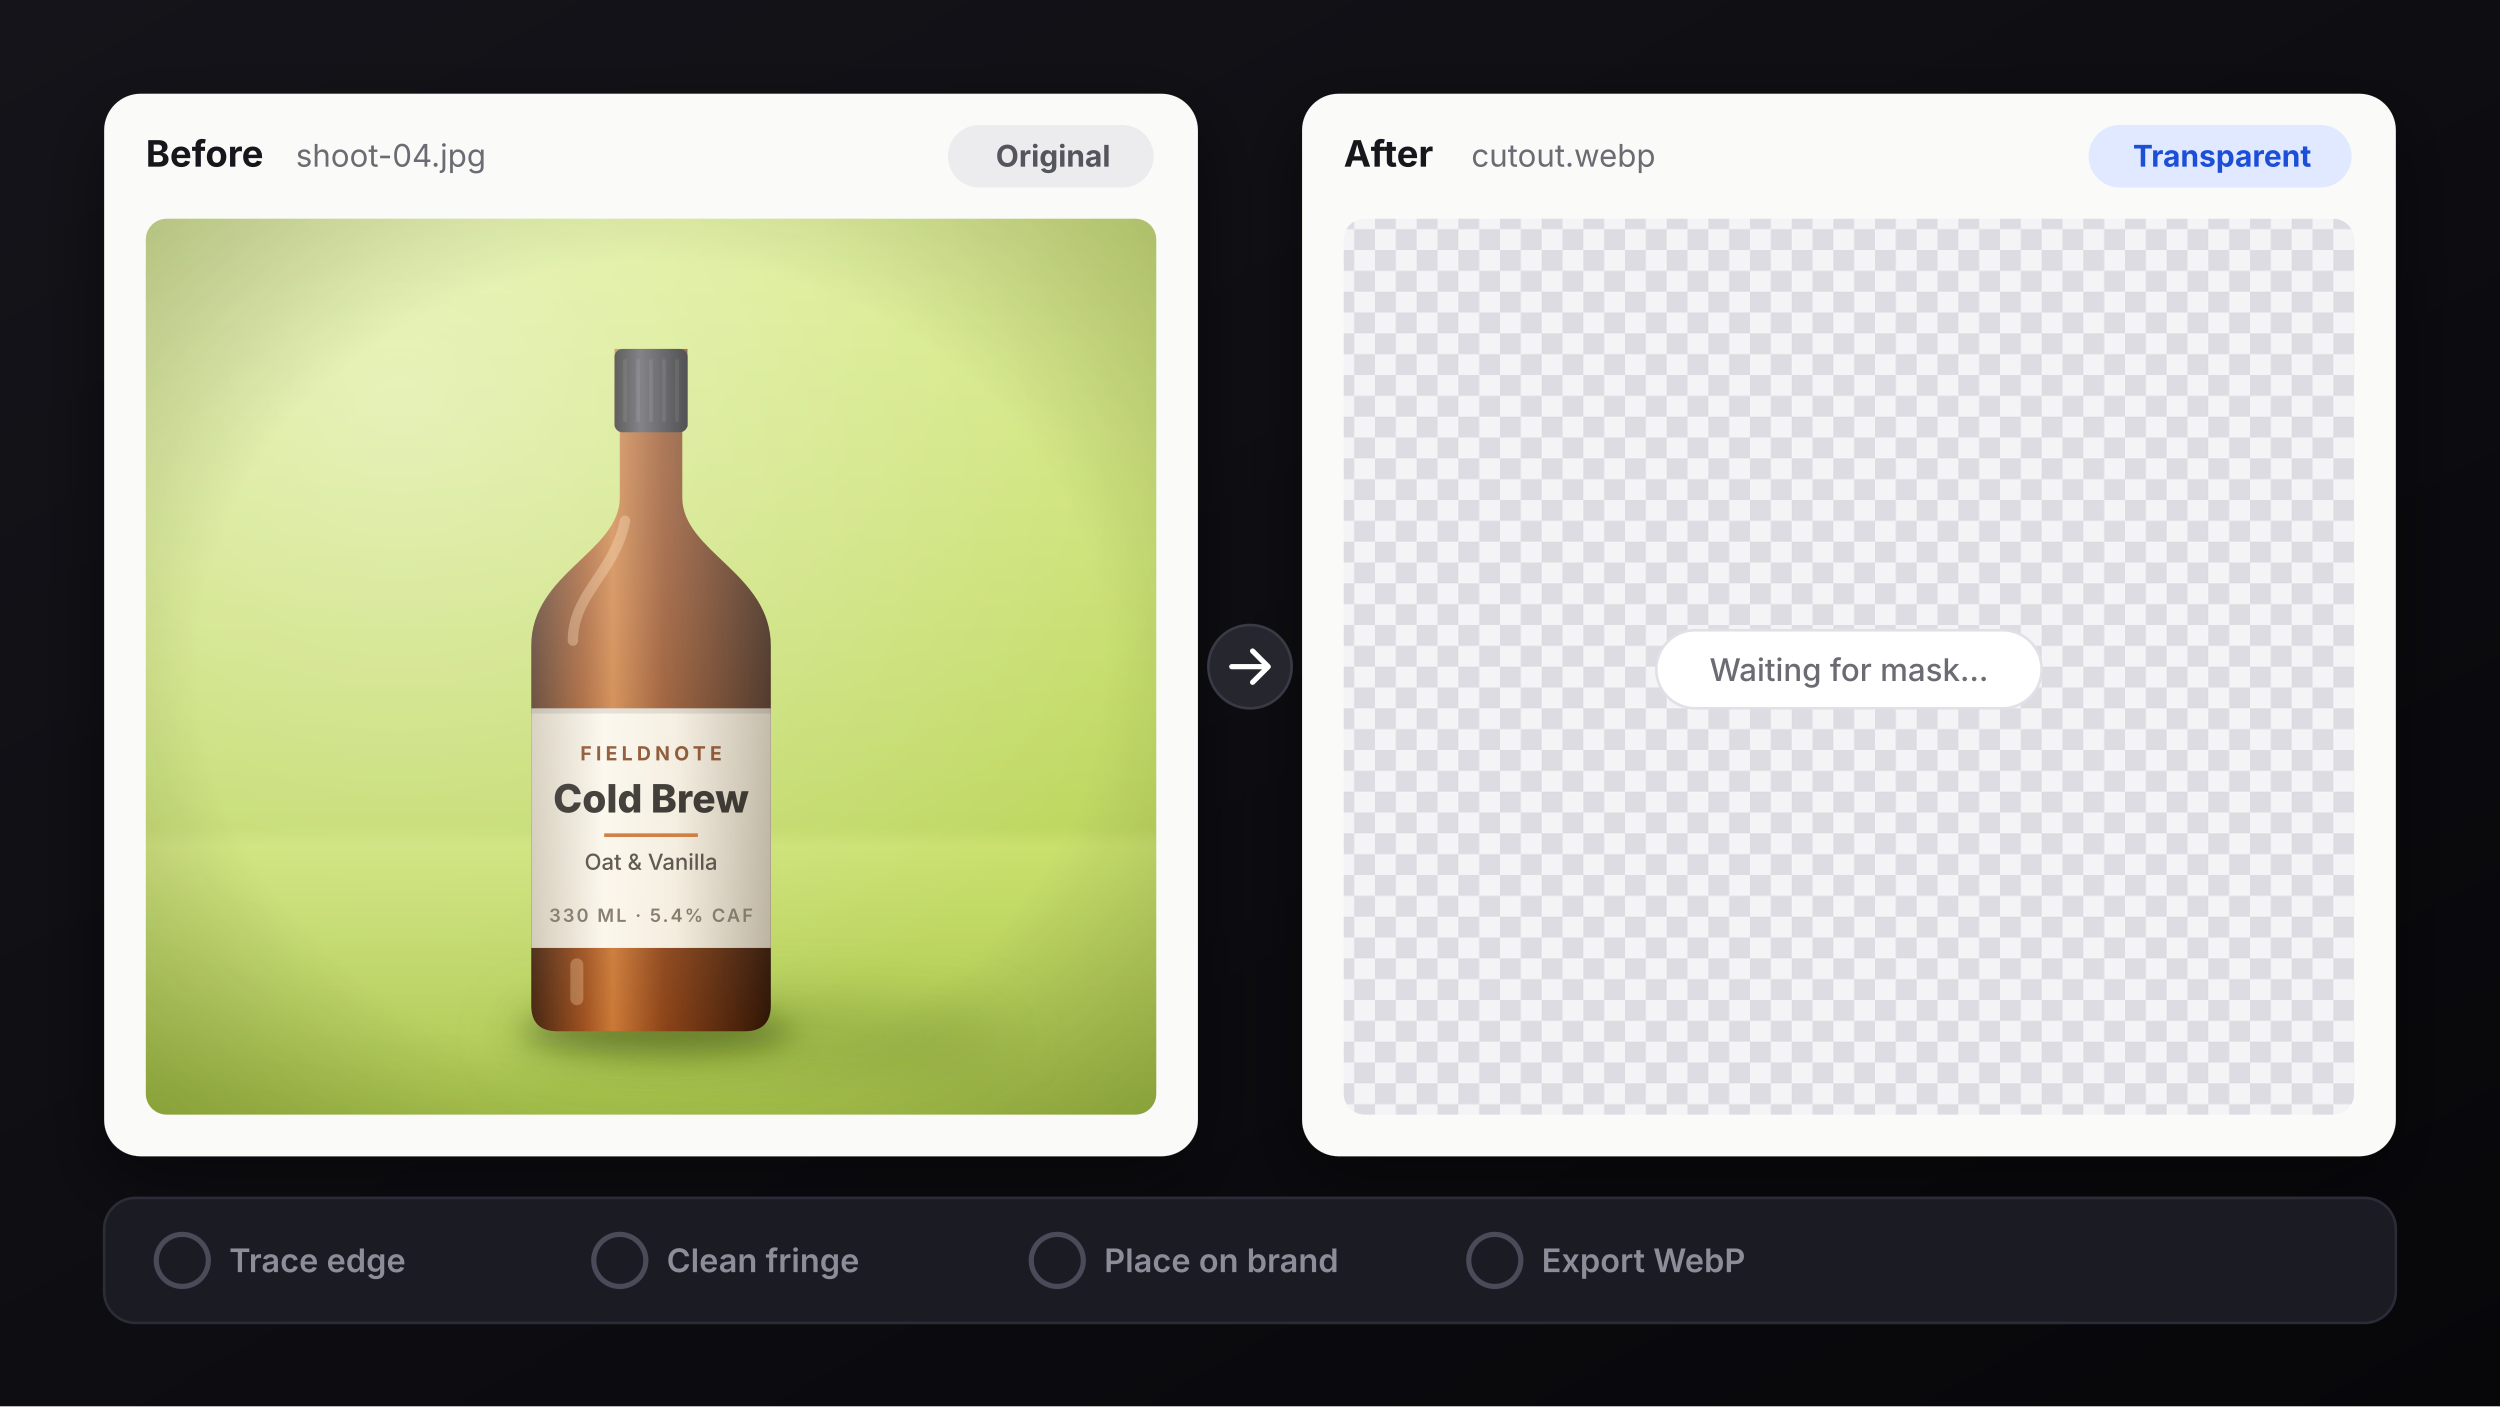
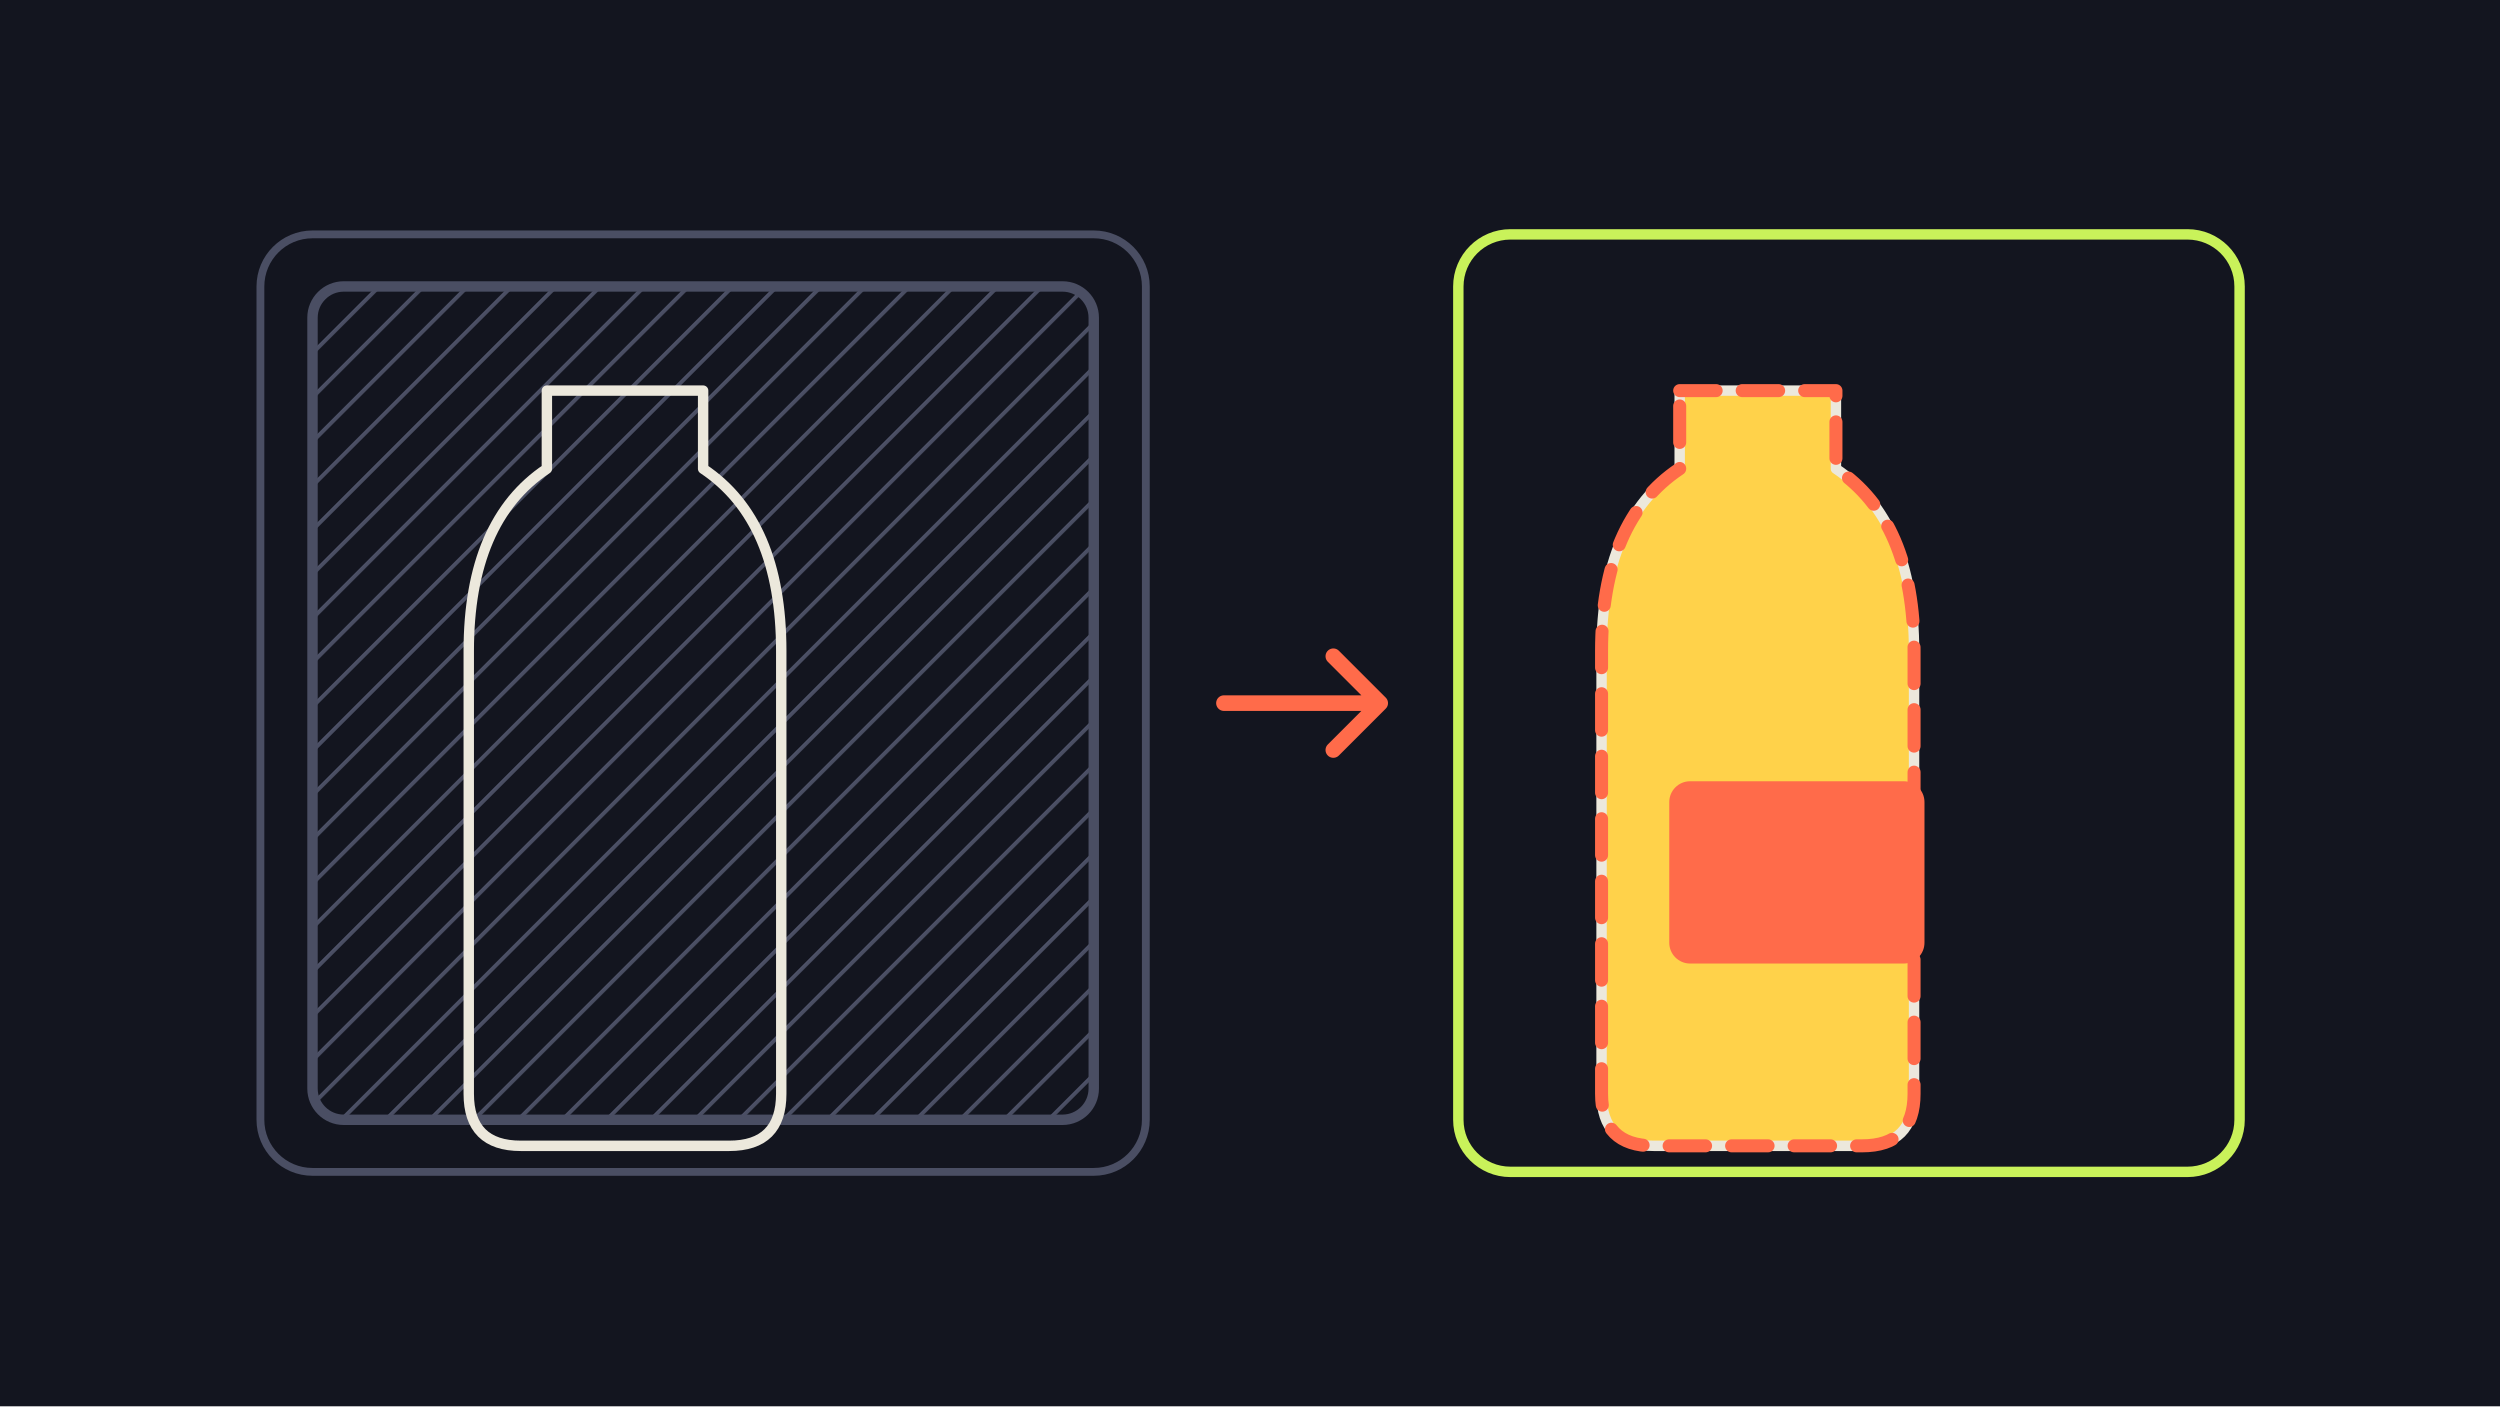
- <svg xmlns="http://www.w3.org/2000/svg" viewBox="0 0 960 540" width="960" height="540" font-family="Inter, Helvetica Neue, Helvetica, Arial, sans-serif">
+ <svg xmlns="http://www.w3.org/2000/svg" viewBox="0 0 960 540" width="960" height="540">
  <defs>
-     <linearGradient id="bg" x1="0" y1="0" x2="1" y2="1">
-       <stop offset="0" stop-color="#14141a" />
-       <stop offset="1" stop-color="#07070a" />
-     </linearGradient>
-     <filter id="sh" x="-20%" y="-20%" width="140%" height="160%">
-       <feDropShadow dx="0" dy="10" stdDeviation="14" flood-color="#000" flood-opacity=".45" />
-     </filter>
-     <filter id="sh2" x="-20%" y="-30%" width="140%" height="180%">
-       <feDropShadow dx="0" dy="4" stdDeviation="6" flood-color="#0b1020" flood-opacity=".18" />
-     </filter>
-     <path id="bp" pathLength="1000" d="M-14-262H14V-232H12V-205C12 -184 46 -176 46 -148V-10Q46 0 36 0H-36Q-46 0-46-10V-148C-46-176-12-184-12-205V-232H-14Z" />
-     <linearGradient id="glass" x1="0" y1="0" x2="1" y2="0">
-       <stop offset="0" stop-color="#3f1c07" />
-       <stop offset=".22" stop-color="#9a4a16" />
-       <stop offset=".34" stop-color="#c9742e" />
-       <stop offset=".55" stop-color="#8a3f12" />
-       <stop offset="1" stop-color="#2e1404" />
-     </linearGradient>
-     <linearGradient id="lab" x1="0" y1="0" x2="1" y2="0">
-       <stop offset="0" stop-color="#cfc6b2" />
-       <stop offset=".3" stop-color="#fbf6ea" />
-       <stop offset=".6" stop-color="#f3ecdc" />
-       <stop offset="1" stop-color="#b9b09c" />
-     </linearGradient>
-     <linearGradient id="cap" x1="0" y1="0" x2="1" y2="0">
-       <stop offset="0" stop-color="#111" />
-       <stop offset=".35" stop-color="#4a4a52" />
-       <stop offset="1" stop-color="#0c0c0e" />
-     </linearGradient>
-     <linearGradient id="lime" x1="0" y1="0" x2="0" y2="1">
-       <stop offset="0" stop-color="#d9ec8a" />
-       <stop offset=".68" stop-color="#bfd862" />
-       <stop offset=".7" stop-color="#c9e06d" />
-       <stop offset="1" stop-color="#a9c44c" />
-     </linearGradient>
-     <radialGradient id="key" cx=".25" cy=".2" r=".8">
-       <stop offset="0" stop-color="#fff" stop-opacity=".45" />
-       <stop offset="1" stop-color="#fff" stop-opacity="0" />
-     </radialGradient>
-     <radialGradient id="vig" cx=".5" cy=".5" r=".75">
-       <stop offset=".6" stop-color="#000" stop-opacity="0" />
-       <stop offset="1" stop-color="#2a3a00" stop-opacity=".28" />
-     </radialGradient>
-     <radialGradient id="brand" cx=".5" cy=".38" r=".8">
-       <stop offset="0" stop-color="#3b6fe0" />
-       <stop offset="1" stop-color="#1c3f9a" />
-     </radialGradient>
-     <filter id="blur6" x="-50%" y="-200%" width="200%" height="500%">
-       <feGaussianBlur stdDeviation="6" />
-     </filter>
-     <filter id="blur12" x="-50%" y="-200%" width="200%" height="500%">
-       <feGaussianBlur stdDeviation="12" />
-     </filter>
-     <pattern id="chk" width="16" height="16" patternUnits="userSpaceOnUse">
-       <rect width="16" height="16" fill="#f4f4f6" />
-       <rect width="8" height="8" fill="#dcdce2" />
-       <rect x="8" y="8" width="8" height="8" fill="#dcdce2" />
+     <pattern id="hff6b4a" width="12" height="12" patternUnits="userSpaceOnUse" patternTransform="rotate(45)">
+       <line x1="0" y1="0" x2="0" y2="12" stroke="#ff6b4a" stroke-width="3" />
    </pattern>
-     <clipPath id="imA">
-       <rect x="56" y="84" width="388" height="344" rx="8" />
-     </clipPath>
-     <clipPath id="imB">
-       <rect x="516" y="84" width="388" height="344" rx="8" />
-     </clipPath>
-     <mask id="outside">
-       <rect x="0" y="0" width="960" height="540" fill="#fff" />
-       <use href="#bp" transform="translate(250 396)" fill="#000" />
-     </mask>
-     <g id="bottle">
-       <use href="#bp" fill="url(#glass)" />
-       <path d="M-30-150C-30-168-14-176-10-196" stroke="#ffd9a8" stroke-opacity=".35" stroke-width="4" fill="none" stroke-linecap="round" />
-       <rect x="-31" y="-28" width="5" height="18" rx="2.5" fill="#ffd9a8" opacity=".3" />
-       <rect x="-46" y="-124" width="92" height="92" fill="url(#lab)" />
-       <rect x="-46" y="-124" width="92" height="2" fill="#000" opacity=".12" />
-       <text x="0" y="-104" text-anchor="middle" font-size="7.5" font-weight="700" letter-spacing="1.6" fill="#7a3a12">FIELDNOTE</text>
-       <text x="0" y="-84" text-anchor="middle" font-size="15" font-weight="800" fill="#1f1a14">Cold Brew</text>
-       <rect x="-18" y="-76" width="36" height="1.4" fill="#c96b28" />
-       <text x="0" y="-62" text-anchor="middle" font-size="8.5" font-weight="500" fill="#4a4238">Oat &amp; Vanilla</text>
-       <text x="0" y="-42" text-anchor="middle" font-size="7" font-weight="600" letter-spacing=".8" fill="#7a7062">330 ML · 5.4% CAF</text>
-       <rect x="-14" y="-262" width="28" height="32" rx="3" fill="url(#cap)" />
-       <path d="M-10-258v24M-5-258v24M0-258v24M5-258v24M10-258v24" stroke="#fff" stroke-opacity=".08" stroke-width="1.4" />
-     </g>
+     <pattern id="hc9f25a" width="12" height="12" patternUnits="userSpaceOnUse" patternTransform="rotate(45)">
+       <line x1="0" y1="0" x2="0" y2="12" stroke="#c9f25a" stroke-width="3" />
+     </pattern>
+     <pattern id="h6a92ff" width="12" height="12" patternUnits="userSpaceOnUse" patternTransform="rotate(45)">
+       <line x1="0" y1="0" x2="0" y2="12" stroke="#6a92ff" stroke-width="3" />
+     </pattern>
+     <pattern id="hffd24a" width="12" height="12" patternUnits="userSpaceOnUse" patternTransform="rotate(45)">
+       <line x1="0" y1="0" x2="0" y2="12" stroke="#ffd24a" stroke-width="3" />
+     </pattern>
+     <pattern id="hff9ad0" width="12" height="12" patternUnits="userSpaceOnUse" patternTransform="rotate(45)">
+       <line x1="0" y1="0" x2="0" y2="12" stroke="#ff9ad0" stroke-width="3" />
+     </pattern>
+     <pattern id="hece8dc" width="12" height="12" patternUnits="userSpaceOnUse" patternTransform="rotate(45)">
+       <line x1="0" y1="0" x2="0" y2="12" stroke="#ece8dc" stroke-width="3" />
+     </pattern>
+     <pattern id="h4a4e63" width="12" height="12" patternUnits="userSpaceOnUse" patternTransform="rotate(45)">
+       <line x1="0" y1="0" x2="0" y2="12" stroke="#4a4e63" stroke-width="3" />
+     </pattern>
  </defs>
-   <rect width="960" height="540" fill="url(#bg)" />
-   <rect x="40" y="36" width="420" height="408" rx="14" fill="#fafaf8" filter="url(#sh)" />
-   <text x="56" y="64" font-size="14" font-weight="700" fill="#16161c">Before</text>
-   <text x="113.6" y="64" font-size="12" font-weight="400" fill="#6b6b73">shoot-04.jpg</text>
-   <rect x="364" y="48" width="79" height="24" rx="12" fill="#ececef" />
-   <text x="404.4" y="64" font-size="11.5" font-weight="700" fill="#55555d" text-anchor="middle">Original</text>
-   <rect x="500" y="36" width="420" height="408" rx="14" fill="#fafaf8" filter="url(#sh)" />
-   <text x="516" y="64" font-size="14" font-weight="700" fill="#16161c">After</text>
-   <text x="565.0" y="64" font-size="12" font-weight="400" fill="#6b6b73">cutout.webp</text>
-   <rect x="802" y="48" width="101" height="24" rx="12" fill="#e0e9ff" />
-   <text x="853.3" y="64" font-size="11.5" font-weight="700" fill="#1d4ed8" text-anchor="middle">Transparent</text>
-   <g clip-path="url(#imA)">
-     <rect x="56" y="84" width="388" height="344" fill="url(#lime)" />
-     <ellipse cx="292" cy="398" rx="96" ry="12" fill="#56701a" opacity=".35" filter="url(#blur12)" />
-     <ellipse cx="252" cy="396" rx="52" ry="8" fill="#3b4f0c" opacity=".6" filter="url(#blur6)" />
-     <use href="#bottle" transform="translate(250 396)" />
-     <rect x="56" y="84" width="388" height="344" fill="url(#key)" />
-     <rect x="56" y="84" width="388" height="344" fill="url(#vig)" />
-     <rect x="56" y="84" width="388" height="344" fill="#ff1f4b" mask="url(#outside)" opacity="0">
-       <animate attributeName="opacity" dur="8s" repeatCount="indefinite" keyTimes="0;0.3;0.35;0.9;0.95;1" values="0;0;0.3;0.3;0;0" calcMode="spline" keySplines=".45 0 .2 1;.45 0 .2 1;.45 0 .2 1;.45 0 .2 1;.45 0 .2 1" />
-     </rect>
+   <rect width="960" height="540" fill="#13151f" />
+   <rect x="100" y="90" width="340" height="360" rx="20" fill="none" stroke="#4a4e63" stroke-width="3" />
+   <rect x="120" y="110" width="300" height="320" rx="12" fill="url(#h4a4e63)" />
+   <rect x="120" y="110" width="300" height="320" rx="12" fill="none" stroke="#4a4e63" stroke-width="4" />
+   <g transform="translate(210,150)">
+     <path d="M0 0 h60 v30 q30 20 30 70 v170 q0 20 -20 20 h-80 q-20 0 -20 -20 v-170 q0 -50 30 -70z" fill="none" stroke="#ece8dc" stroke-width="4" stroke-linecap="round" stroke-linejoin="round" />
  </g>
-   <g transform="translate(250 396)">
-     <use href="#bp" fill="none" stroke="#2f6bff" stroke-width="2.5" stroke-linejoin="round" pathLength="1000" stroke-dasharray="0 1000">
-       <animate attributeName="stroke-dasharray" dur="8s" repeatCount="indefinite" keyTimes="0;0.037;0.287;0.95;0.956;1" values="0 1000;0 1000;1000 0;1000 0;0 1000;0 1000" calcMode="spline" keySplines=".4 0 .6 1;.4 0 .6 1;.4 0 .6 1;.4 0 .6 1;.4 0 .6 1" />
-       <animate attributeName="opacity" dur="8s" repeatCount="indefinite" keyTimes="0;0.287;0.312;0.95;0.963;1" values="1;1;0;0;1;1" calcMode="spline" keySplines=".45 0 .2 1;.45 0 .2 1;.45 0 .2 1;.45 0 .2 1;.45 0 .2 1" />
-     </use>
-     <g opacity="0">
-       <animate attributeName="opacity" dur="8s" repeatCount="indefinite" keyTimes="0;0.287;0.3;0.9;0.95;1" values="0;0;1;1;0;0" calcMode="spline" keySplines=".45 0 .2 1;.45 0 .2 1;.45 0 .2 1;.45 0 .2 1;.45 0 .2 1" />
-       <use href="#bp" fill="none" stroke="#111" stroke-width="1.6" />
-       <use href="#bp" fill="none" stroke="#fff" stroke-width="1.6" stroke-dasharray="5 5">
-         <animate attributeName="stroke-dashoffset" values="0;-10" dur="0.5s" repeatCount="indefinite" />
-       </use>
-     </g>
-     <circle r="5.5" fill="#fff" stroke="#2f6bff" stroke-width="2.5" opacity="0">
-       <animate attributeName="opacity" dur="8s" repeatCount="indefinite" keyTimes="0;0.031;0.044;0.287;0.306;1" values="0;0;1;1;0;0" calcMode="spline" keySplines=".45 0 .2 1;.45 0 .2 1;.45 0 .2 1;.45 0 .2 1;.45 0 .2 1" />
-       <animateMotion dur="8s" repeatCount="indefinite" keyPoints="0;0;1;1" keyTimes="0;0.037;0.287;1" calcMode="spline" keySplines="0 0 1 1;.4 0 .6 1;0 0 1 1">
-         <mpath href="#bp" />
-       </animateMotion>
-     </circle>
-   </g>
-   <g opacity="0">
-     <animate attributeName="opacity" dur="8s" repeatCount="indefinite" keyTimes="0;0.325;0.362;0.9;0.938;1" values="0;0;1;1;0;0" calcMode="spline" keySplines=".45 0 .2 1;.45 0 .2 1;.45 0 .2 1;.45 0 .2 1;.45 0 .2 1" />
-     <rect x="68" y="392" width="212" height="26" rx="13" fill="#16161c" fill-opacity=".82" />
-     <circle cx="84" cy="405" r="5" fill="#ff2d6f" />
-     <text x="96" y="409.5" font-size="11.5" font-weight="600" fill="#fff">Mask: lime backdrop + shadow</text>
-   </g>
-   <g clip-path="url(#imB)">
-     <rect x="516" y="84" width="388" height="344" fill="url(#chk)" />
-     <rect x="516" y="84" width="388" height="344" fill="url(#brand)" opacity="0">
-       <animate attributeName="opacity" dur="8s" repeatCount="indefinite" keyTimes="0;0.5;0.588;0.9;0.963;1" values="0;0;1;1;0;0" calcMode="spline" keySplines=".45 0 .2 1;.45 0 .2 1;.45 0 .2 1;.45 0 .2 1;.45 0 .2 1" />
-     </rect>
-     <g opacity="0">
-       <animate attributeName="opacity" dur="8s" repeatCount="indefinite" keyTimes="0;0.525;0.613;0.9;0.95;1" values="0;0;1;1;0;0" calcMode="spline" keySplines=".45 0 .2 1;.45 0 .2 1;.45 0 .2 1;.45 0 .2 1;.45 0 .2 1" />
-       <ellipse cx="712" cy="404" rx="64" ry="9" fill="#06143a" opacity=".55" filter="url(#blur6)" />
-       <ellipse cx="710" cy="406" rx="110" ry="14" fill="#06143a" opacity=".3" filter="url(#blur12)" />
-     </g>
-     <g opacity="0">
-       <animate attributeName="opacity" dur="8s" repeatCount="indefinite" keyTimes="0;0.362;0.425;0.9;0.95;1" values="0;0;1;1;0;0" calcMode="spline" keySplines=".45 0 .2 1;.45 0 .2 1;.45 0 .2 1;.45 0 .2 1;.45 0 .2 1" />
-       <g>
-         <animateTransform attributeName="transform" type="translate" dur="8s" repeatCount="indefinite" keyTimes="0;0.512;0.6;0.9;0.975;1" values="0 0;0 0;0 -10;0 -10;0 0;0 0" calcMode="spline" keySplines=".45 0 .2 1;.45 0 .2 1;.45 0 .2 1;.45 0 .2 1;.45 0 .2 1" />
-         <use href="#bottle" transform="translate(710 396)" />
-       </g>
-     </g>
-     <g opacity="0">
-       <animate attributeName="opacity" dur="8s" repeatCount="indefinite" keyTimes="0;0.6;0.637;0.9;0.938;1" values="0;0;1;1;0;0" calcMode="spline" keySplines=".45 0 .2 1;.45 0 .2 1;.45 0 .2 1;.45 0 .2 1;.45 0 .2 1" />
-       <rect x="528" y="392" width="184" height="26" rx="13" fill="#fff" fill-opacity=".92" />
-       <rect x="540" y="399" width="12" height="12" rx="3" fill="#2b59c3" />
-       <text x="560" y="409.5" font-size="11.5" font-weight="600" fill="#16161c">Northwind Blue #2B59C3</text>
-     </g>
-     <g opacity="0">
-       <animate attributeName="opacity" dur="8s" repeatCount="indefinite" keyTimes="0;0.438;0.475;0.9;0.938;1" values="0;0;1;1;0;0" calcMode="spline" keySplines=".45 0 .2 1;.45 0 .2 1;.45 0 .2 1;.45 0 .2 1;.45 0 .2 1" />
-       <rect x="776" y="96" width="116" height="26" rx="13" fill="#16161c" fill-opacity=".82" />
-       <path d="M790 109l3 3 5-6" fill="none" stroke="#4ade80" stroke-width="2" stroke-linecap="round" stroke-linejoin="round" />
-       <text x="804" y="113.5" font-size="11.5" font-weight="600" fill="#fff">No halo · 0 px</text>
-     </g>
+   <path d="M470 270 h60 m-18 -18 l18 18 l-18 18" fill="none" stroke="#ff6b4a" stroke-width="6" stroke-linecap="round" stroke-linejoin="round" />
+   <rect x="560" y="90" width="300" height="360" rx="20" fill="none" stroke="#c9f25a" stroke-width="4" />
+   <g transform="translate(645,150)">
+     <path d="M0 0 h60 v30 q30 20 30 70 v170 q0 20 -20 20 h-80 q-20 0 -20 -20 v-170 q0 -50 30 -70z" fill="#ffd24a" stroke="#ece8dc" stroke-width="4" stroke-linecap="round" stroke-linejoin="round" />
+     <rect x="-4" y="150" width="98" height="70" rx="8" fill="#ff6b4a" />
  </g>
  <g>
-     <animate attributeName="opacity" dur="8s" repeatCount="indefinite" keyTimes="0;0.338;0.375;0.938;0.975;1" values="1;1;0;0;1;1" calcMode="spline" keySplines=".45 0 .2 1;.45 0 .2 1;.45 0 .2 1;.45 0 .2 1;.45 0 .2 1" />
-     <rect x="636" y="242" width="148" height="30" rx="15" fill="#fff" stroke="#e0e0e6" />
-     <text x="710" y="261.5" font-size="12" font-weight="500" fill="#6b6b73" text-anchor="middle">Waiting for mask…</text>
-   </g>
-   <circle cx="480" cy="256" r="16" fill="#26262f" stroke="#3a3a46" />
-   <path d="M473 256h13M481 250l6 6-6 6" fill="none" stroke="#fff" stroke-width="2" stroke-linecap="round" stroke-linejoin="round" />
-   <rect x="40" y="460" width="880" height="48" rx="12" fill="#1b1b23" stroke="#2c2c38" />
-   <circle cx="70" cy="484" r="10" fill="none" stroke="#4a4a58" stroke-width="2" />
-   <g opacity="0">
-     <animate attributeName="opacity" dur="8s" repeatCount="indefinite" keyTimes="0;0.287;0.312;0.912;0.95;1" values="0;0;1;1;0;0" calcMode="spline" keySplines=".45 0 .2 1;.45 0 .2 1;.45 0 .2 1;.45 0 .2 1;.45 0 .2 1" />
-     <circle cx="70" cy="484" r="11" fill="#22c55e" />
-     <path d="M65 484l3 3 5-6" fill="none" stroke="#fff" stroke-width="2" stroke-linecap="round" stroke-linejoin="round" />
-   </g>
-   <text x="88" y="488.5" font-size="12.5" font-weight="600" fill="#8d8d9a">
-     <animate attributeName="fill" dur="8s" repeatCount="indefinite" keyTimes="0;0.287;0.312;0.912;0.95;1" values="#8d8d9a;#8d8d9a;#ffffff;#ffffff;#8d8d9a;#8d8d9a" calcMode="spline" keySplines=".45 0 .2 1;.45 0 .2 1;.45 0 .2 1;.45 0 .2 1;.45 0 .2 1" />Trace edge</text>
-   <circle cx="238" cy="484" r="10" fill="none" stroke="#4a4a58" stroke-width="2" />
-   <g opacity="0">
-     <animate attributeName="opacity" dur="8s" repeatCount="indefinite" keyTimes="0;0.45;0.475;0.912;0.95;1" values="0;0;1;1;0;0" calcMode="spline" keySplines=".45 0 .2 1;.45 0 .2 1;.45 0 .2 1;.45 0 .2 1;.45 0 .2 1" />
-     <circle cx="238" cy="484" r="11" fill="#22c55e" />
-     <path d="M233 484l3 3 5-6" fill="none" stroke="#fff" stroke-width="2" stroke-linecap="round" stroke-linejoin="round" />
-   </g>
-   <text x="256" y="488.5" font-size="12.5" font-weight="600" fill="#8d8d9a">
-     <animate attributeName="fill" dur="8s" repeatCount="indefinite" keyTimes="0;0.45;0.475;0.912;0.95;1" values="#8d8d9a;#8d8d9a;#ffffff;#ffffff;#8d8d9a;#8d8d9a" calcMode="spline" keySplines=".45 0 .2 1;.45 0 .2 1;.45 0 .2 1;.45 0 .2 1;.45 0 .2 1" />Clean fringe</text>
-   <circle cx="406" cy="484" r="10" fill="none" stroke="#4a4a58" stroke-width="2" />
-   <g opacity="0">
-     <animate attributeName="opacity" dur="8s" repeatCount="indefinite" keyTimes="0;0.6;0.625;0.912;0.95;1" values="0;0;1;1;0;0" calcMode="spline" keySplines=".45 0 .2 1;.45 0 .2 1;.45 0 .2 1;.45 0 .2 1;.45 0 .2 1" />
-     <circle cx="406" cy="484" r="11" fill="#22c55e" />
-     <path d="M401 484l3 3 5-6" fill="none" stroke="#fff" stroke-width="2" stroke-linecap="round" stroke-linejoin="round" />
-   </g>
-   <text x="424" y="488.5" font-size="12.5" font-weight="600" fill="#8d8d9a">
-     <animate attributeName="fill" dur="8s" repeatCount="indefinite" keyTimes="0;0.6;0.625;0.912;0.95;1" values="#8d8d9a;#8d8d9a;#ffffff;#ffffff;#8d8d9a;#8d8d9a" calcMode="spline" keySplines=".45 0 .2 1;.45 0 .2 1;.45 0 .2 1;.45 0 .2 1;.45 0 .2 1" />Place on brand</text>
-   <circle cx="574" cy="484" r="10" fill="none" stroke="#4a4a58" stroke-width="2" />
-   <g opacity="0">
-     <animate attributeName="opacity" dur="8s" repeatCount="indefinite" keyTimes="0;0.688;0.713;0.912;0.95;1" values="0;0;1;1;0;0" calcMode="spline" keySplines=".45 0 .2 1;.45 0 .2 1;.45 0 .2 1;.45 0 .2 1;.45 0 .2 1" />
-     <circle cx="574" cy="484" r="11" fill="#22c55e" />
-     <path d="M569 484l3 3 5-6" fill="none" stroke="#fff" stroke-width="2" stroke-linecap="round" stroke-linejoin="round" />
-   </g>
-   <text x="592" y="488.5" font-size="12.5" font-weight="600" fill="#8d8d9a">
-     <animate attributeName="fill" dur="8s" repeatCount="indefinite" keyTimes="0;0.688;0.713;0.912;0.95;1" values="#8d8d9a;#8d8d9a;#ffffff;#ffffff;#8d8d9a;#8d8d9a" calcMode="spline" keySplines=".45 0 .2 1;.45 0 .2 1;.45 0 .2 1;.45 0 .2 1;.45 0 .2 1" />Export WebP</text>
-   <g opacity="0">
-     <animate attributeName="opacity" dur="8s" repeatCount="indefinite" keyTimes="0;0.688;0.725;0.912;0.95;1" values="0;0;1;1;0;0" calcMode="spline" keySplines=".45 0 .2 1;.45 0 .2 1;.45 0 .2 1;.45 0 .2 1;.45 0 .2 1" />
-     <animateTransform attributeName="transform" type="translate" dur="8s" repeatCount="indefinite" keyTimes="0;0.688;0.725;1" values="6 0;6 0;0 0;0 0" calcMode="spline" keySplines=".45 0 .2 1;.45 0 .2 1;.45 0 .2 1" />
-     <rect x="740" y="470" width="168" height="28" rx="8" fill="#26262f" />
-     <path d="M754 478v10M750 484l4 4 4-4M749 491h10" fill="none" stroke="#a5b4fc" stroke-width="1.8" stroke-linecap="round" stroke-linejoin="round" />
-     <text x="768" y="488.5" font-size="12" font-weight="600" fill="#e4e4ea">cutout.webp · 184 KB</text>
+     <path d="M645 150 h60 v30 q30 20 30 70 v170 q0 20 -20 20 h-80 q-20 0 -20 -20 v-170 q0 -50 30 -70z" fill="none" stroke="#ff6b4a" stroke-width="5" stroke-linecap="round" stroke-linejoin="round" stroke-dasharray="14 10" />
+     <animate attributeName="opacity" dur="8s" begin="0s" repeatCount="indefinite" keyTimes="0.000;0.500;1.000" values="1;0.2;1" calcMode="spline" keySplines=".45 0 .25 1;.45 0 .25 1" />
  </g>
</svg>
